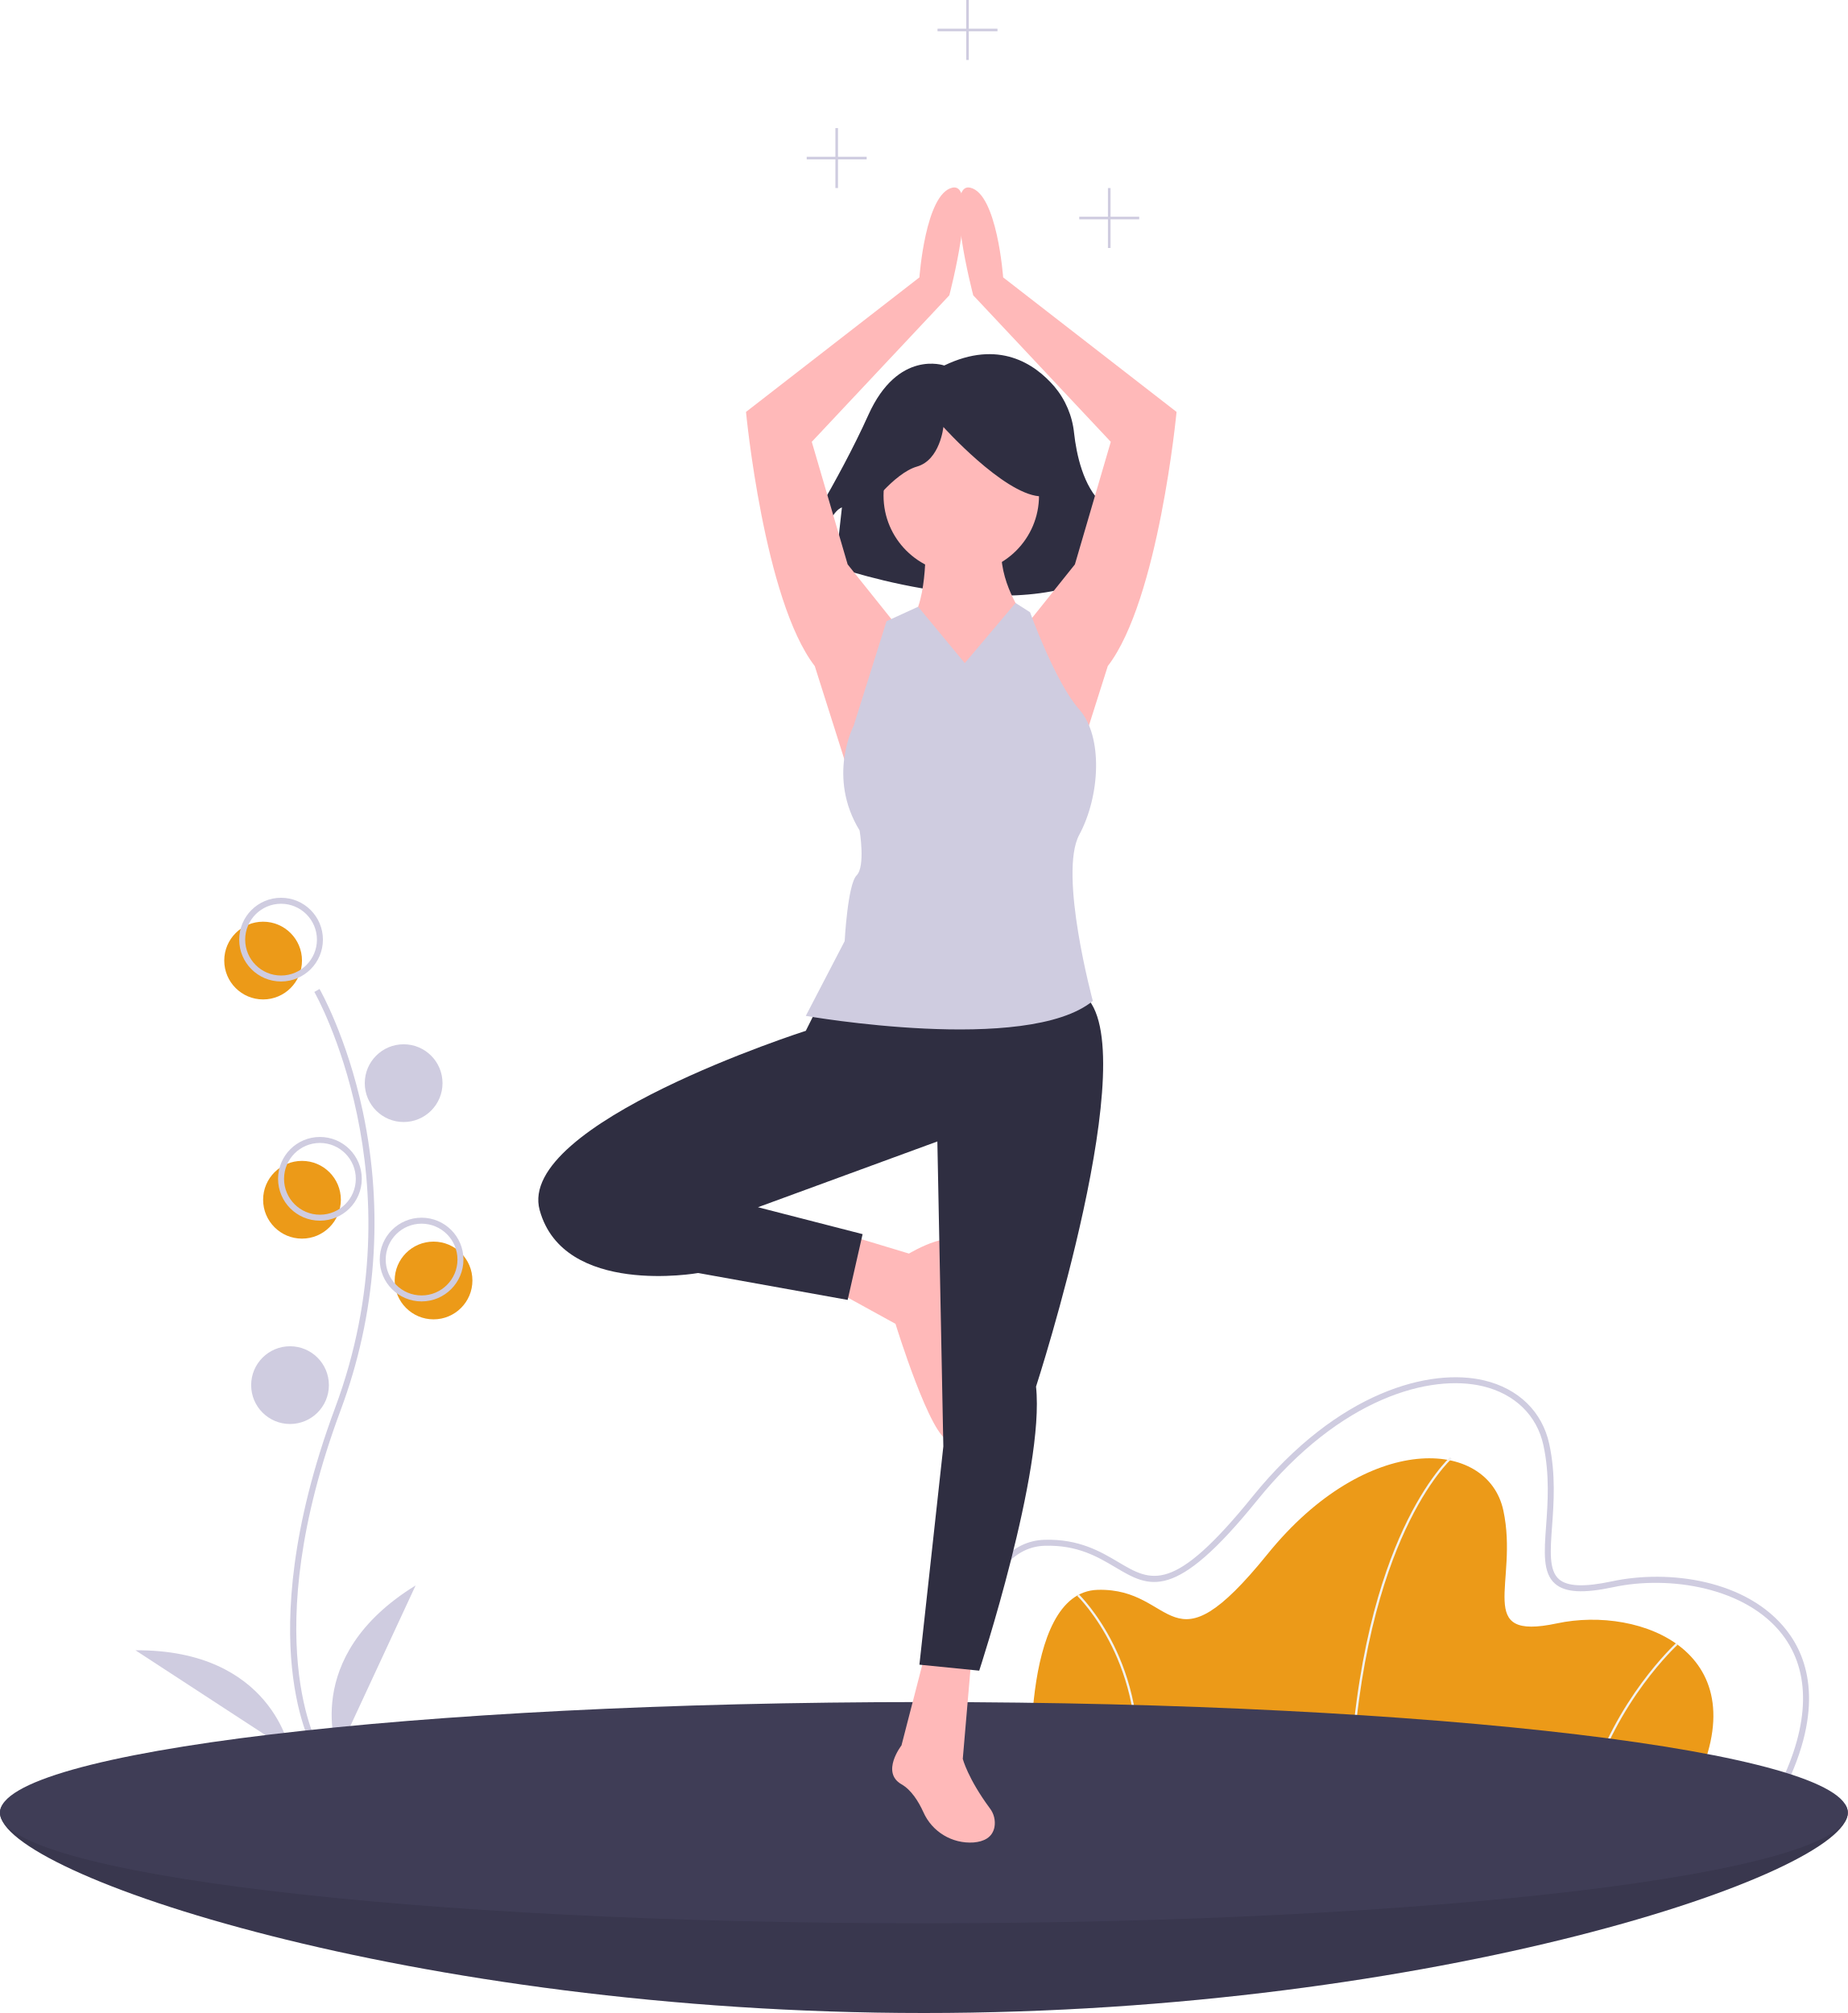
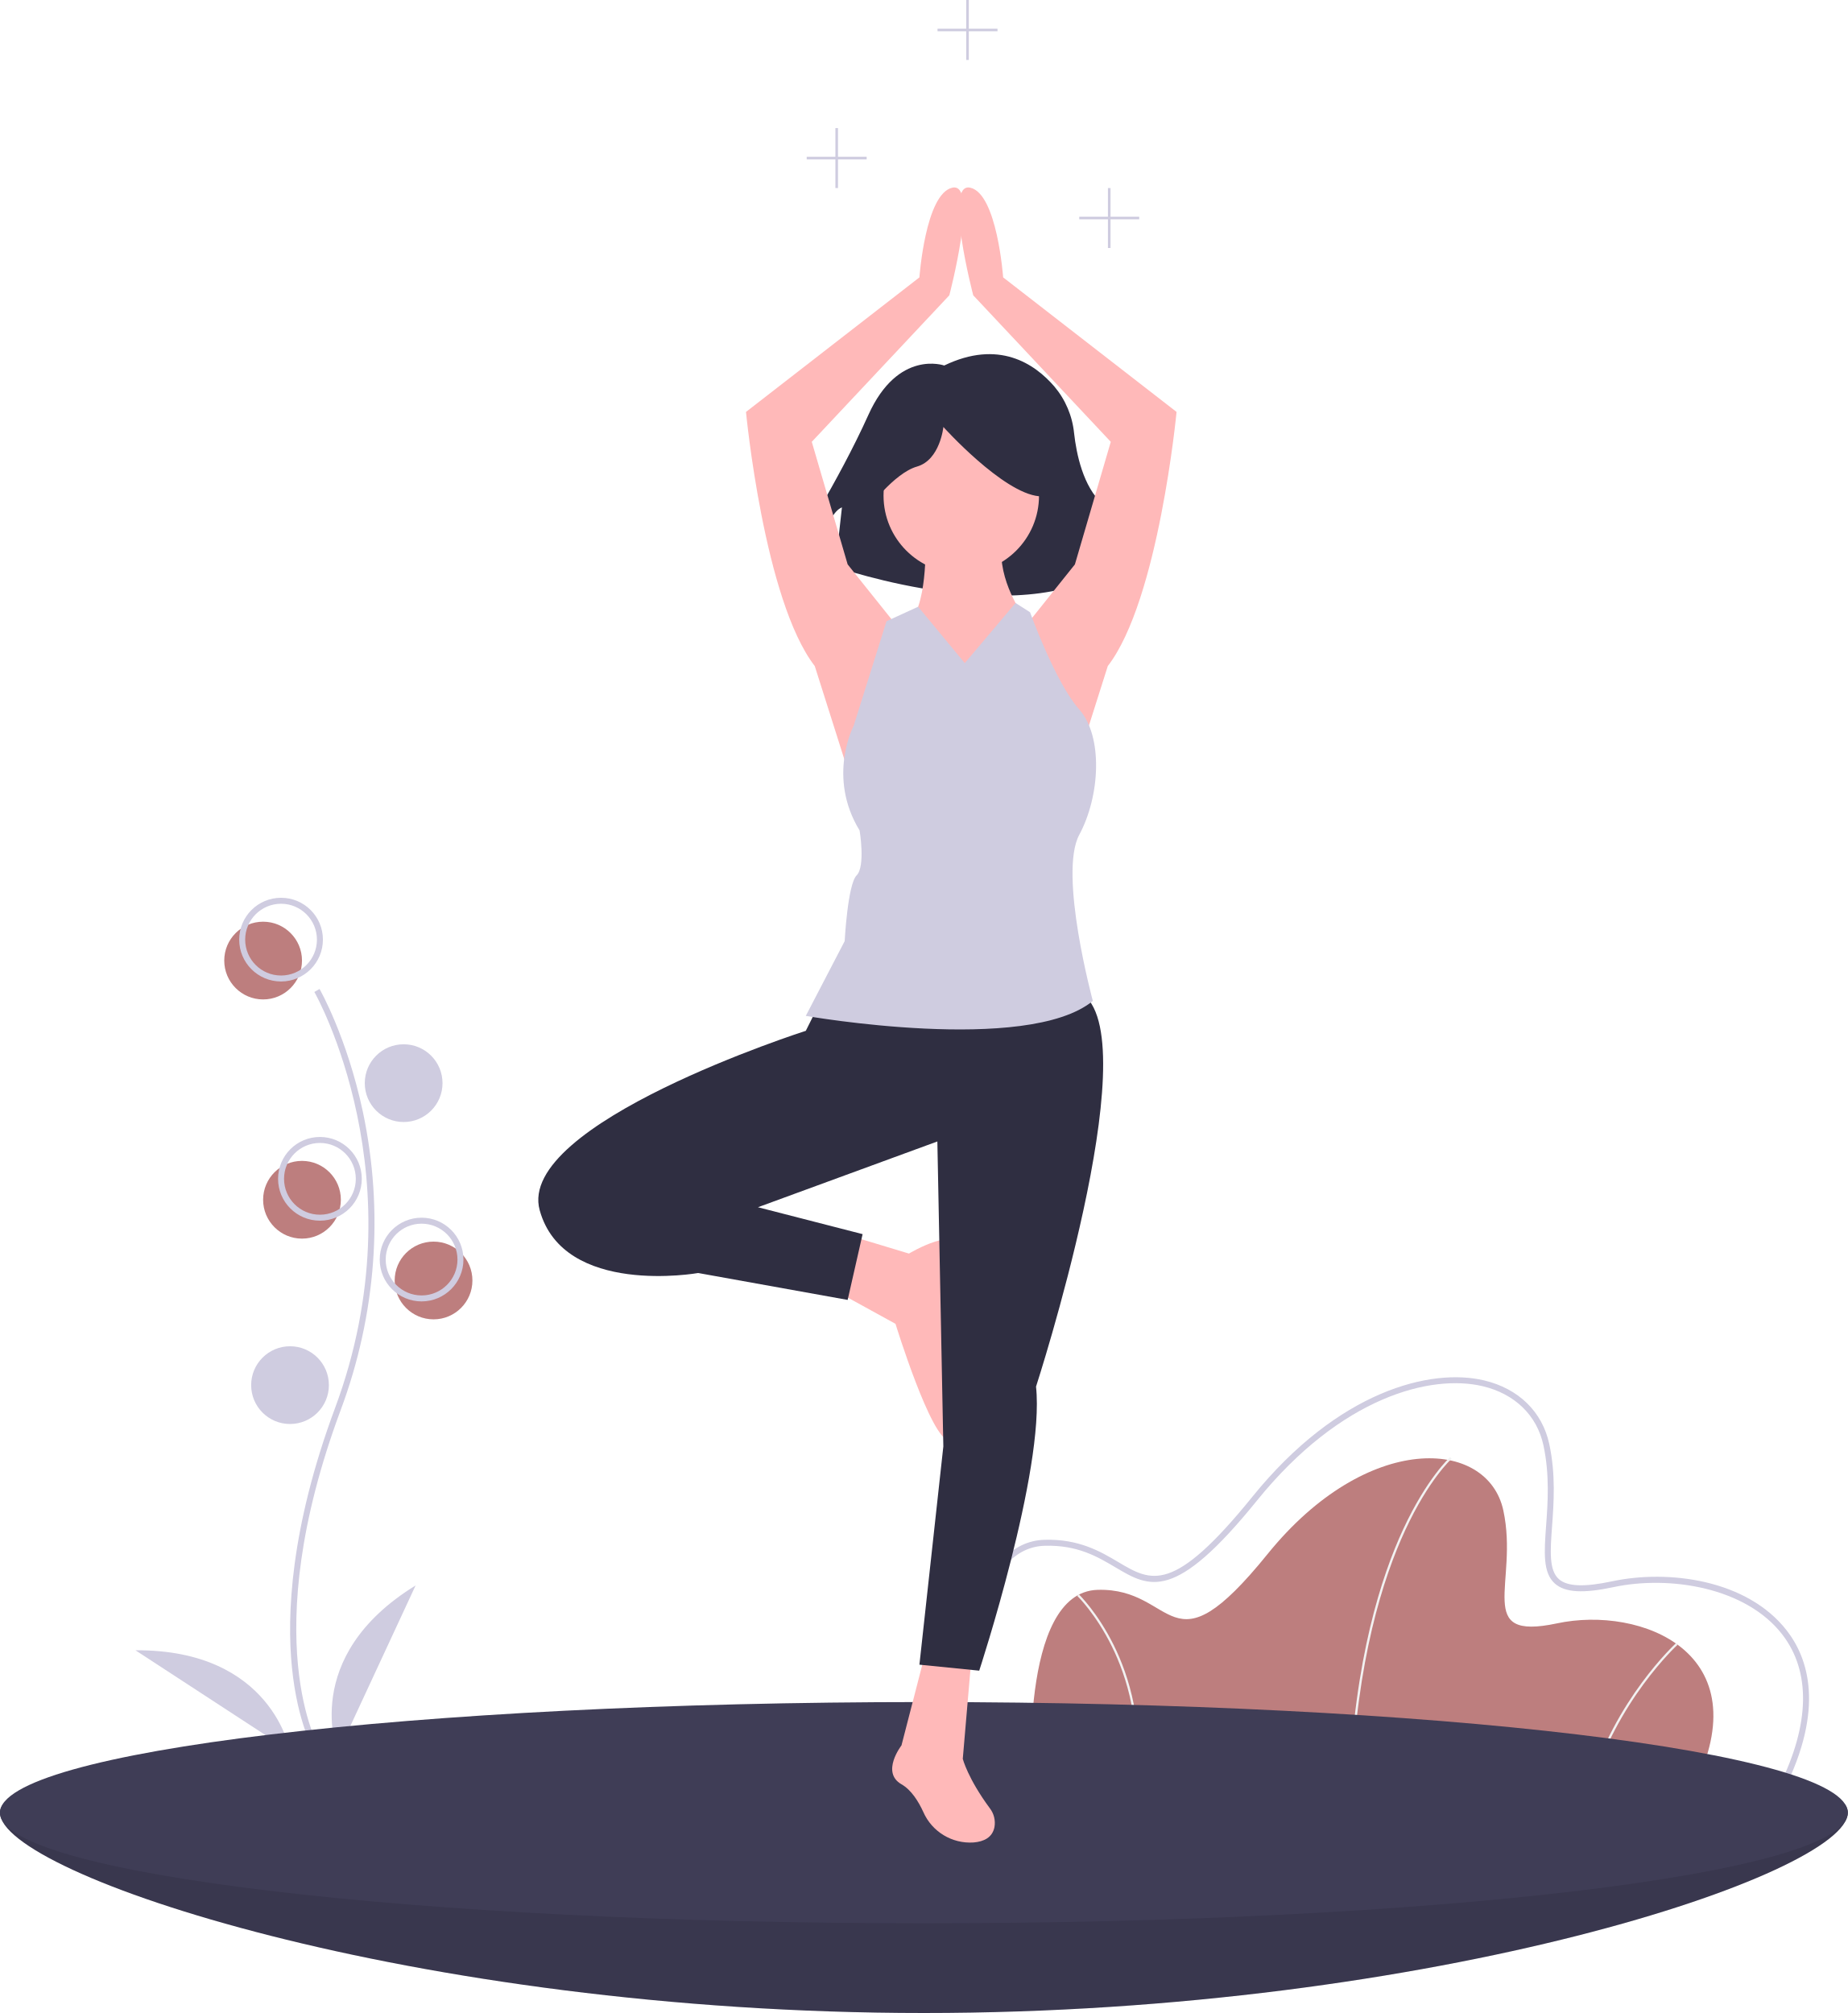
<svg xmlns="http://www.w3.org/2000/svg" id="e1212692-d39e-496f-931d-018692dccc58" data-name="Layer 1" width="745.338" height="812" viewBox="0 0 745.338 812">
  <path d="M972.669,775.195C972.669,799.84,805.819,856,600,856s-372.669-56.16-372.669-80.805S394.181,766.752,600,766.752,972.669,750.55,972.669,775.195Z" transform="translate(-227.3311 -44)" fill="#3f3d56" />
  <path d="M972.669,775.195C972.669,799.84,805.819,856,600,856s-372.669-56.16-372.669-80.805S394.181,766.752,600,766.752,972.669,750.55,972.669,775.195Z" transform="translate(-227.3311 -44)" opacity="0.1" />
-   <circle cx="106.132" cy="387.471" r="15.679" fill="#ec9a18" />
-   <circle cx="174.877" cy="516.518" r="15.679" fill="#ec9a18" />
-   <circle cx="121.811" cy="483.955" r="15.679" fill="#ec9a18" />
+   <circle cx="106.132" cy="387.471" r="15.679" fill="#bd7e7e" />
+   <circle cx="174.877" cy="516.518" r="15.679" fill="#bd7e7e" />
+   <circle cx="121.811" cy="483.955" r="15.679" fill="#bd7e7e" />
  <path d="M354.143,750.497c-.277-.452-6.803-11.349-9.065-33.977-2.075-20.76-.741-55.751,17.406-104.562,34.379-92.469-7.923-167.078-8.355-167.821l2.087-1.211c.11.188,11.025,19.211,17.474,49.501a215.956,215.956,0,0,1-8.944,120.372c-34.321,92.311-8.805,136.01-8.544,136.441Z" transform="translate(-227.3311 -44)" fill="#cfcce0" />
  <path d="M340.7,439.913a16.885,16.885,0,1,1,16.885-16.885A16.904,16.904,0,0,1,340.7,439.913Zm0-31.357a14.473,14.473,0,1,0,14.473,14.473A14.489,14.489,0,0,0,340.7,408.556Z" transform="translate(-227.3311 -44)" fill="#cfcce0" />
  <circle cx="162.816" cy="436.919" r="15.679" fill="#cfcce0" />
  <path d="M356.378,536.397A16.885,16.885,0,1,1,373.263,519.513,16.904,16.904,0,0,1,356.378,536.397Zm0-31.357a14.473,14.473,0,1,0,14.473,14.473A14.489,14.489,0,0,0,356.378,505.04Z" transform="translate(-227.3311 -44)" fill="#cfcce0" />
  <path d="M397.384,568.961a16.885,16.885,0,1,1,16.885-16.885A16.904,16.904,0,0,1,397.384,568.961Zm0-31.357a14.473,14.473,0,1,0,14.473,14.473A14.489,14.489,0,0,0,397.384,537.603Z" transform="translate(-227.3311 -44)" fill="#cfcce0" />
  <circle cx="116.987" cy="558.73" r="15.679" fill="#cfcce0" />
  <path d="M363.615,751.074s-15.679-38.594,31.357-67.539Z" transform="translate(-227.3311 -44)" fill="#cfcce0" />
  <path d="M344.332,750.374s-7.135-41.041-62.363-40.689Z" transform="translate(-227.3311 -44)" fill="#cfcce0" />
-   <path d="M910.362,765.546H643.495s-5.409-79.339,26.597-80.24,28.4,35.162,68.52-14.425,88.805-46.882,95.116-17.581-12.171,52.742,21.638,45.53S937.86,710.55,910.362,765.546Z" transform="translate(-227.3311 -44)" fill="#ec9a18" />
+   <path d="M910.362,765.546H643.495s-5.409-79.339,26.597-80.24,28.4,35.162,68.52-14.425,88.805-46.882,95.116-17.581-12.171,52.742,21.638,45.53S937.86,710.55,910.362,765.546Z" transform="translate(-227.3311 -44)" fill="#bd7e7e" />
  <path d="M772.423,765.564l-.901-.036c2.101-52.236,13.041-85.798,21.848-104.755,9.563-20.583,18.778-28.916,18.87-28.998l.599.674c-.091.081-9.198,8.331-18.685,28.775C785.396,680.101,774.516,713.525,772.423,765.564Z" transform="translate(-227.3311 -44)" fill="#f2f2f2" />
  <path d="M869.009,765.672l-.865-.252c10.422-35.772,34.964-58.357,35.211-58.581l.606.667C903.716,707.729,879.357,730.155,869.009,765.672Z" transform="translate(-227.3311 -44)" fill="#f2f2f2" />
  <path d="M685.527,765.608l-.893-.124c3.536-25.501-2.851-45.287-8.832-57.394-6.476-13.109-13.865-20.269-13.939-20.34l.624-.651c.075.072,7.578,7.342,14.123,20.591C682.647,719.912,689.095,739.88,685.527,765.608Z" transform="translate(-227.3311 -44)" fill="#f2f2f2" />
  <path d="M946.58,766.752H614.711l-.077-1.124c-.191-2.797-4.424-68.764,16.95-92.301,4.778-5.262,10.534-8.024,17.107-8.209,13.933-.396,22.688,4.822,29.75,9.011,13.311,7.896,22.104,13.113,54.075-26.402,34.635-42.808,72.005-52.018,93.488-46.897,13.88,3.31,23.447,12.663,26.247,25.662,2.651,12.309,1.807,23.875,1.128,33.168-.726,9.943-1.3,17.797,2.784,21.357,3.409,2.97,10.214,3.24,21.413.85,22.78-4.86,54.565-.701,70.52,19.912,8.584,11.09,15.345,31.249-1.183,64.306Zm-329.605-2.412H945.087c12.317-24.988,12.701-46.098,1.102-61.084-14.636-18.91-45.341-23.887-68.109-19.029-12.168,2.596-19.418,2.168-23.501-1.39-4.993-4.351-4.381-12.735-3.606-23.351.668-9.14,1.498-20.514-1.08-32.485-2.596-12.055-11.508-20.738-24.448-23.823-20.797-4.962-57.123,4.132-91.053,46.067-33.282,41.135-43.308,35.19-57.181,26.96-7.149-4.24-15.266-9.049-28.452-8.675-5.892.166-11.07,2.662-15.39,7.419C614.159,696.103,616.505,755.422,616.975,764.34Z" transform="translate(-227.3311 -44)" fill="#cfcce0" />
  <ellipse cx="372.669" cy="731.195" rx="372.669" ry="44.624" fill="#3f3d56" />
  <path d="M608.195,191.438s-18.631-6.654-30.608,19.962-30.608,55.893-30.608,55.893l10.646,2.662s2.662-18.631,9.315-21.293l-2.662,23.954s79.847,27.946,115.778-2.662l-1.331-9.315s5.323,1.331,5.323,9.315l3.992-3.992s-3.992-7.985-15.969-18.631c-7.861-6.988-10.563-20.282-11.491-28.594a34.602,34.602,0,0,0-7.966-18.843C644.656,190.67,630.152,180.865,608.195,191.438Z" transform="translate(-227.3311 -44)" fill="#2f2e41" />
  <path d="M588.543,295.791l-19.297-24.121-14.473-49.448,55.478-59.096s12.06-45.83,1.206-43.418-13.267,36.181-13.267,36.181l-69.951,54.272s7.236,75.981,27.739,102.514l15.679,49.448Z" transform="translate(-227.3311 -44)" fill="#ffb9b9" />
  <path d="M641.609,295.791l19.297-24.121,14.473-49.448-55.478-59.096s-12.06-45.83-1.206-43.418,13.267,36.181,13.267,36.181l69.951,54.272s-7.236,75.981-27.739,102.514l-15.679,49.448Z" transform="translate(-227.3311 -44)" fill="#ffb9b9" />
  <circle cx="387.744" cy="199.931" r="31.357" fill="#ffb9b9" />
  <path d="M600.603,260.815s1.206,25.327-6.03,33.769-14.473,51.86,20.503,53.066,31.357-36.181,31.357-36.181l-7.236-20.503s-10.854-15.679-7.236-30.151Z" transform="translate(-227.3311 -44)" fill="#ffb9b9" />
  <path d="M568.04,541.824l25.93,7.839s21.106-12.664,21.106-.603-7.236,27.739-4.824,38.594,7.236,37.387,0,37.387-21.709-47.036-21.709-47.036l-24.121-13.267Z" transform="translate(-227.3311 -44)" fill="#ffb9b9" />
  <path d="M600.603,710.671l-9.648,37.387s-8.442,10.854,0,15.679c3.962,2.264,6.861,6.917,8.822,11.22a20.628,20.628,0,0,0,20.255,12.254c4.116-.342,7.584-1.969,8.428-6.198a9.705,9.705,0,0,0-1.867-7.6c-8.896-12.022-10.913-19.926-10.913-19.926l3.618-42.212Z" transform="translate(-227.3311 -44)" fill="#ffb9b9" />
  <path d="M577.25,249.5s10.646-14.639,19.962-17.3S607.858,216.23,607.858,216.23s23.954,26.616,38.593,27.946,1.331-31.939,1.331-31.939l-26.616-6.654-25.285,2.662-19.962,13.308Z" transform="translate(-227.3311 -44)" fill="#2f2e41" />
  <path d="M557.185,450.165l-4.824,9.648s-116.987,37.388-107.338,72.363,63.921,25.327,63.921,25.327l60.302,10.854,6.03-26.533L533.064,530.97,605.427,504.437l2.412,123.017-9.648,88.042,24.121,2.412s26.533-80.805,22.915-114.575c0,0,44.624-137.489,19.297-157.992S557.185,450.165,557.185,450.165Z" transform="translate(-227.3311 -44)" fill="#2f2e41" />
  <path d="M616.49,311.486l-18.819-22.743-12.747,5.842-13.267,42.212S560.803,357.299,574.07,379.008c0,0,2.412,14.473-1.206,18.091s-4.824,26.533-4.824,26.533l-15.679,30.151s89.248,15.679,115.781-6.03c0,0-13.923-51.331-5.481-67.01s9.648-39.714,0-50.569-19.846-39.208-19.846-39.208l-5.841-3.736Z" transform="translate(-227.3311 -44)" fill="#cfcce0" />
  <polygon points="459.515 87.42 447.948 87.42 447.948 75.853 446.897 75.853 446.897 87.42 435.33 87.42 435.33 88.471 446.897 88.471 446.897 100.038 447.948 100.038 447.948 88.471 459.515 88.471 459.515 87.42" fill="#cfcce0" />
  <polygon points="349.583 63.235 338.016 63.235 338.016 51.668 336.965 51.668 336.965 63.235 325.398 63.235 325.398 64.286 336.965 64.286 336.965 75.853 338.016 75.853 338.016 64.286 349.583 64.286 349.583 63.235" fill="#cfcce0" />
  <polygon points="402.35 11.567 390.784 11.567 390.784 0 389.732 0 389.732 11.567 378.165 11.567 378.165 12.618 389.732 12.618 389.732 24.185 390.784 24.185 390.784 12.618 402.35 12.618 402.35 11.567" fill="#cfcce0" />
</svg>
